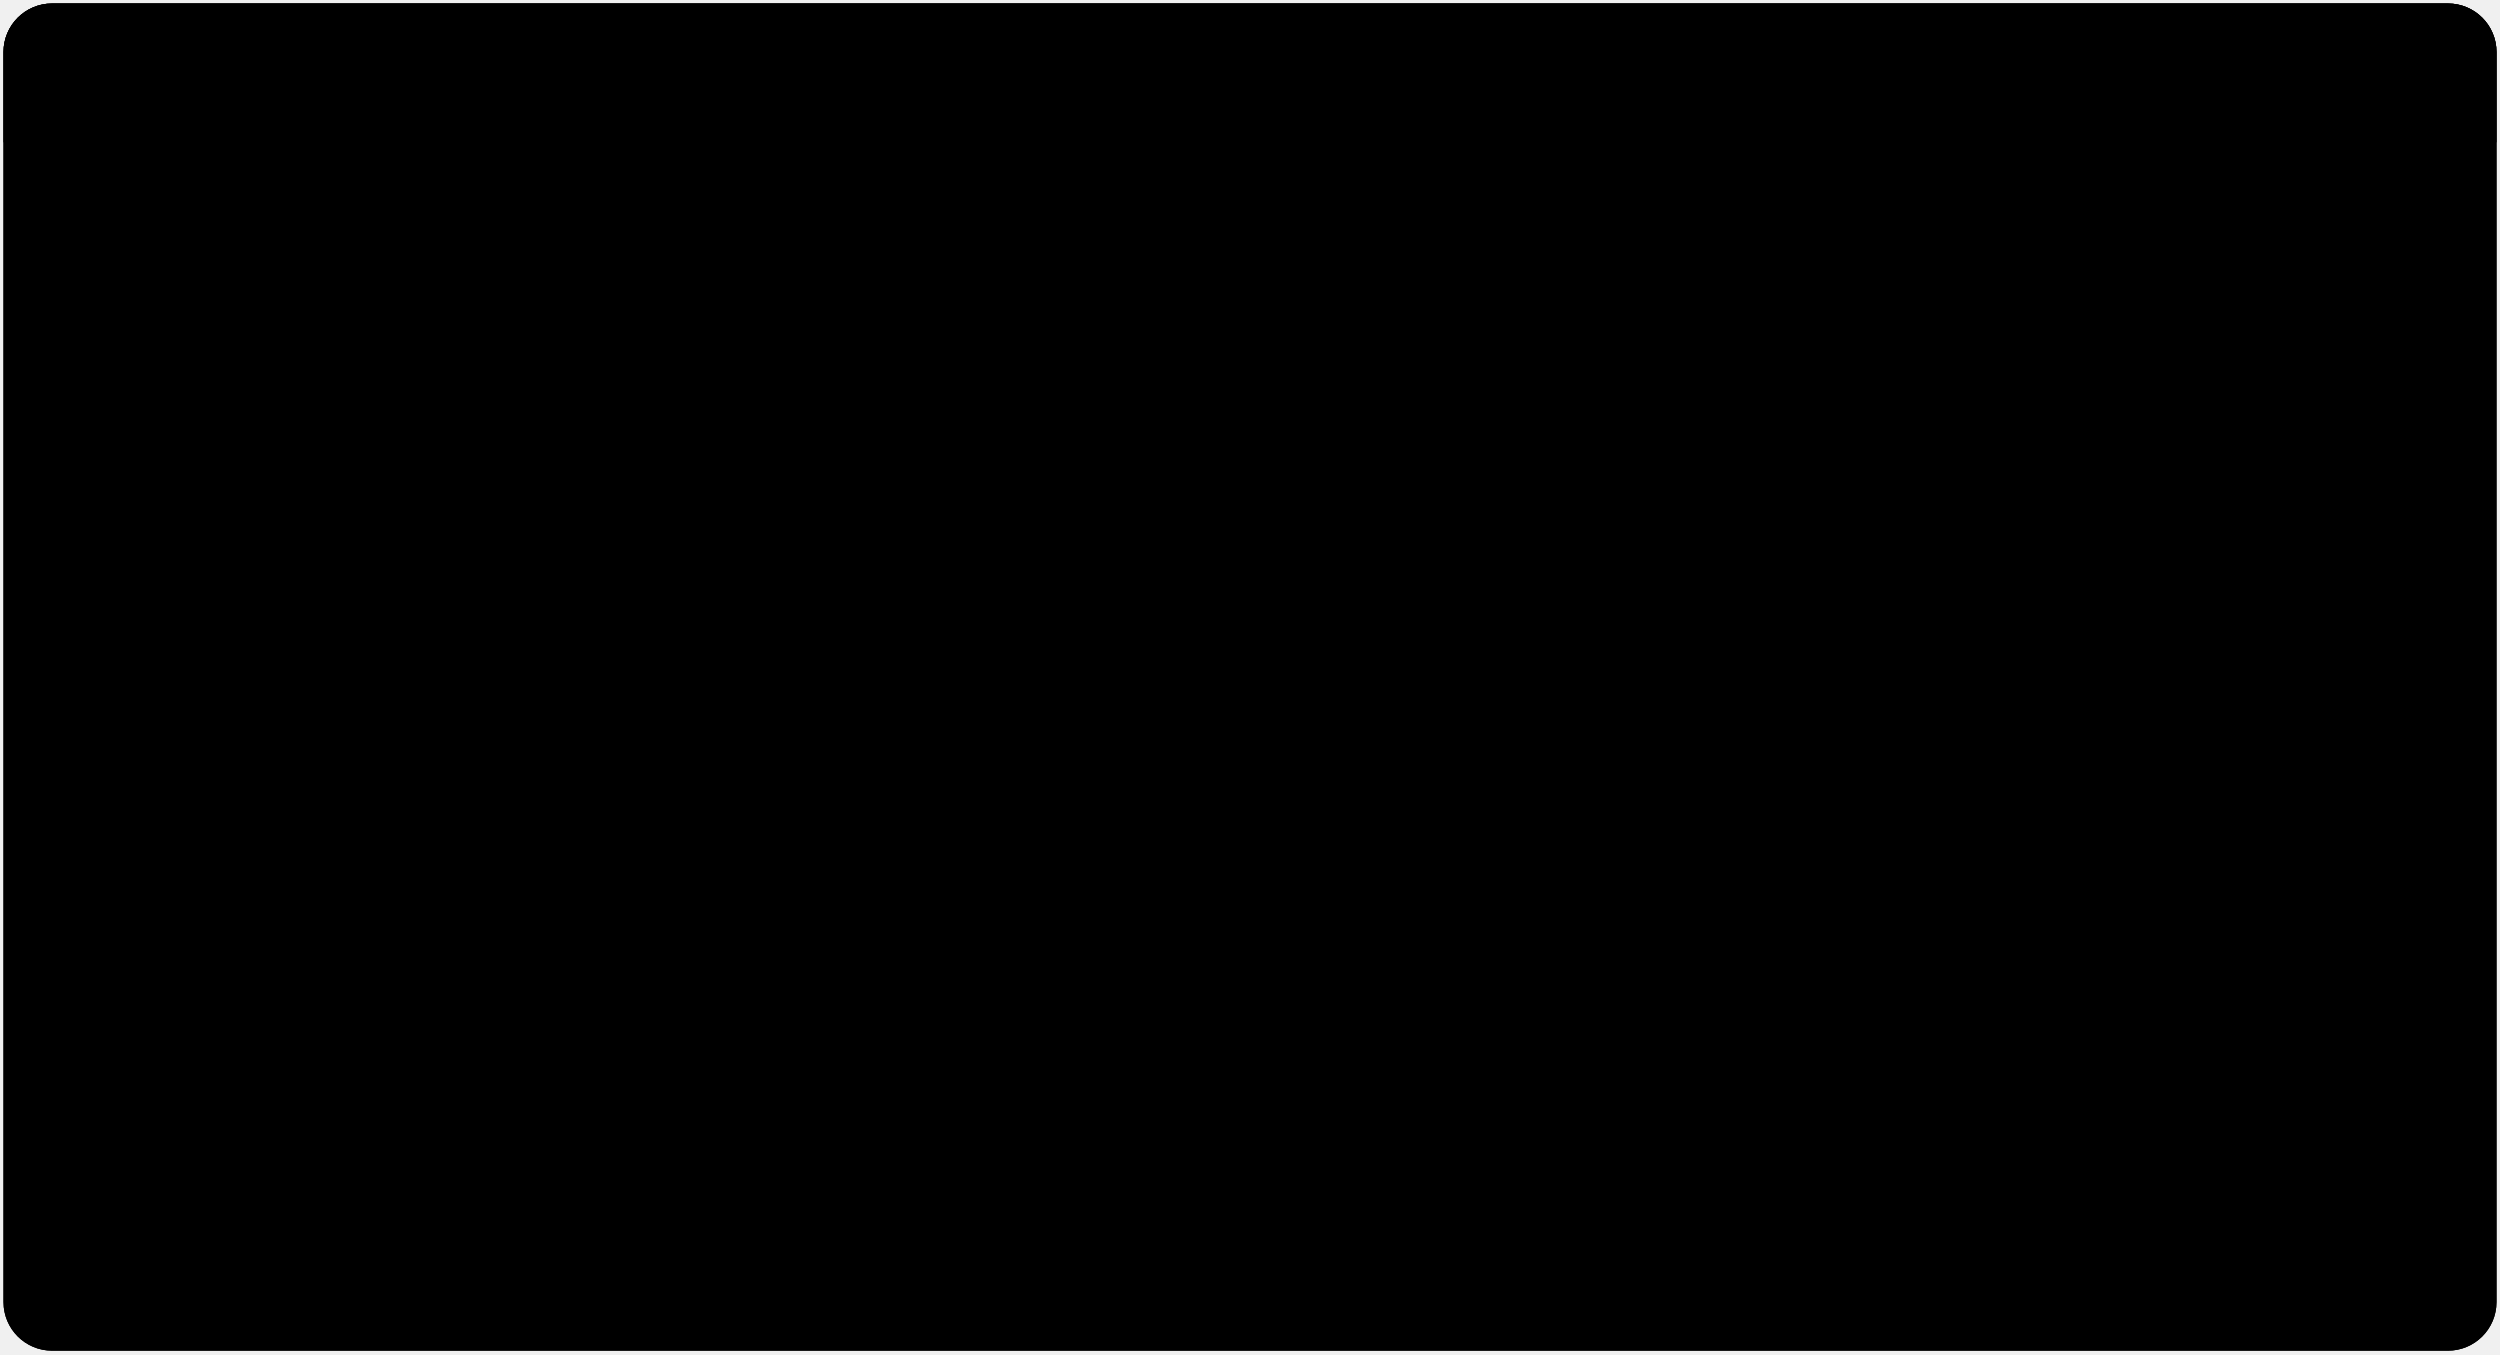
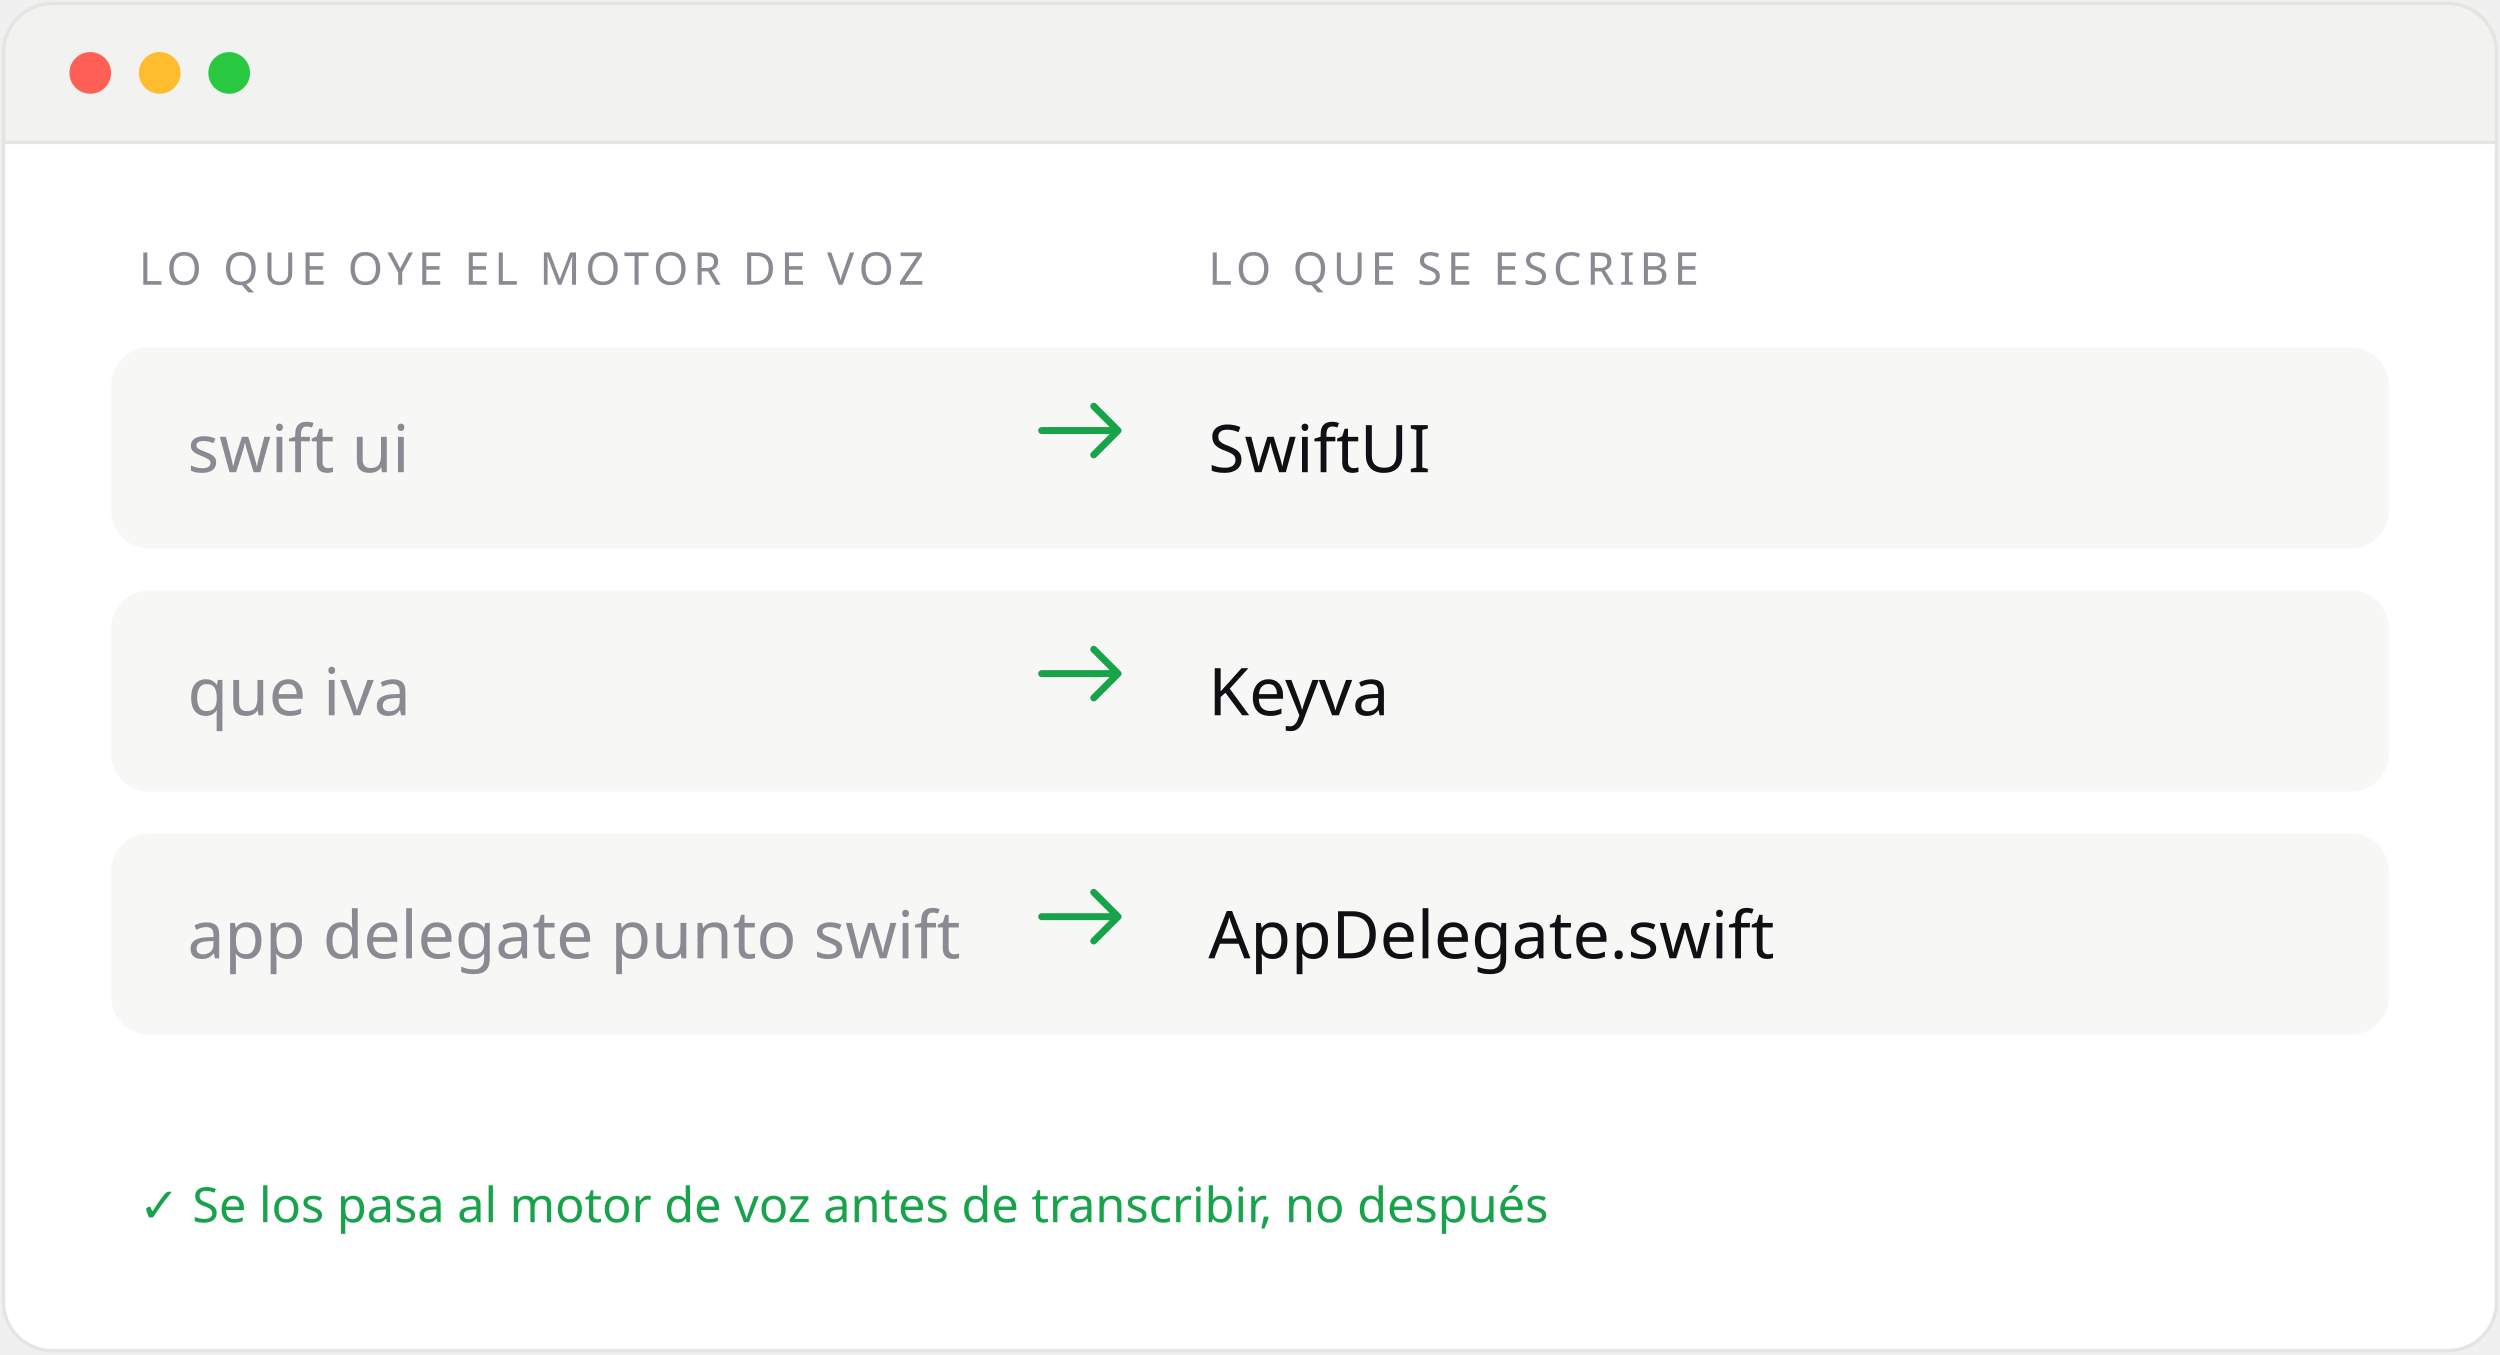
- <svg xmlns="http://www.w3.org/2000/svg" class="grafico" viewBox="0 0 720 390" width="720" height="390" role="img" aria-label="Tres términos que el motor de voz oye mal y VoiceFlow escribe con la grafía correcta: SwiftUI, Keyva y AppDelegate.swift">
+ <svg xmlns="http://www.w3.org/2000/svg" viewBox="0 0 720 390" width="720" height="390" role="img" aria-label="Tres términos que el motor de voz oye mal y VoiceFlow escribe con la grafía correcta: SwiftUI, Keyva y AppDelegate.swift">
+   <style>
+     .lienzo  { fill: #ffffff; }
+     .barra   { fill: #f2f2f0; }
+     .borde   { stroke: #e4e4e0; stroke-width: 1; fill: none; }
+     .panel   { fill: #f7f7f5; }
+     .rotulo  { fill: #8a8a93; font: 500 13px 'Inter Tight', system-ui, sans-serif; letter-spacing: 1.4px; }
+     .suave   { fill: #8a8a93; font: 400 19px 'Inter Tight', system-ui, sans-serif; }
+     .fuerte  { fill: #101014; font: 500 19px 'Inter Tight', system-ui, sans-serif; }
+     .chip    { fill: #ececea; }
+     .chiptxt { fill: #55555e; font: 500 14px 'Inter Tight', system-ui, sans-serif; }
+     .verde   { fill: #16a34a; font: 500 14px 'Inter Tight', system-ui, sans-serif; }
+     .flecha  { stroke: #16a34a; stroke-width: 2; fill: none; stroke-linecap: round; stroke-linejoin: round; }
+     .tacha   { fill: #c9c9cf; text-decoration: line-through; }
+     .p1 { fill: #ff5f57; } .p2 { fill: #febc2e; } .p3 { fill: #28c840; }
+     .capsula { fill: #16161a; }
+     .onda    { stroke: #34e07a; stroke-width: 3; stroke-linecap: round; }
+     .capstxt { fill: #34e07a; font: 500 15px 'Inter Tight', system-ui, sans-serif; }
+     .sel     { fill: #b9d4ff; }
+     @media (prefers-color-scheme: dark) {
+       .lienzo { fill: #151519; } .barra { fill: #1d1d22; }
+       .borde  { stroke: #2a2a32; } .panel { fill: #1b1b21; }
+       .rotulo { fill: #86868f; } .suave { fill: #86868f; }
+       .fuerte { fill: #f0f0f4; } .chip { fill: #26262e; } .chiptxt { fill: #b9b9c2; }
+       .verde  { fill: #4ade80; } .flecha { stroke: #4ade80; }
+       .tacha  { fill: #55555e; } .sel { fill: #24405f; }
+     }
+   </style>
  <rect x="1" y="1" width="718" height="388" rx="14" class="lienzo" />
  <path d="M1 15a14 14 0 0 1 14-14h690a14 14 0 0 1 14 14v26H1z" class="barra" />
  <circle cx="26" cy="21" r="6" class="p1" />
  <circle cx="46" cy="21" r="6" class="p2" />
  <circle cx="66" cy="21" r="6" class="p3" />
  <line x1="1" y1="41" x2="719" y2="41" class="borde" />
  <rect x="1" y="1" width="718" height="388" rx="14" class="borde" />
  <text x="40" y="82" class="rotulo">LO QUE OYE EL MOTOR DE VOZ</text>
  <text x="348" y="82" class="rotulo">LO QUE SE ESCRIBE</text>
  <rect x="32" y="100" width="656" height="58" rx="11" class="panel" />
  <text x="54" y="136" class="suave">swift ui</text>
  <path d="M300 124h22m0 0-7-7m7 7-7 7" class="flecha" />
  <text x="348" y="136" class="fuerte">SwiftUI</text>
  <rect x="32" y="170" width="656" height="58" rx="11" class="panel" />
  <text x="54" y="206" class="suave">que iva</text>
  <path d="M300 194h22m0 0-7-7m7 7-7 7" class="flecha" />
  <text x="348" y="206" class="fuerte">Keyva</text>
  <rect x="32" y="240" width="656" height="58" rx="11" class="panel" />
  <text x="54" y="276" class="suave">app delegate punto swift</text>
  <path d="M300 264h22m0 0-7-7m7 7-7 7" class="flecha" />
  <text x="348" y="276" class="fuerte">AppDelegate.swift</text>
  <text x="40" y="352" class="verde">✓ Se los pasa al motor de voz antes de transcribir, no después</text>
</svg>
